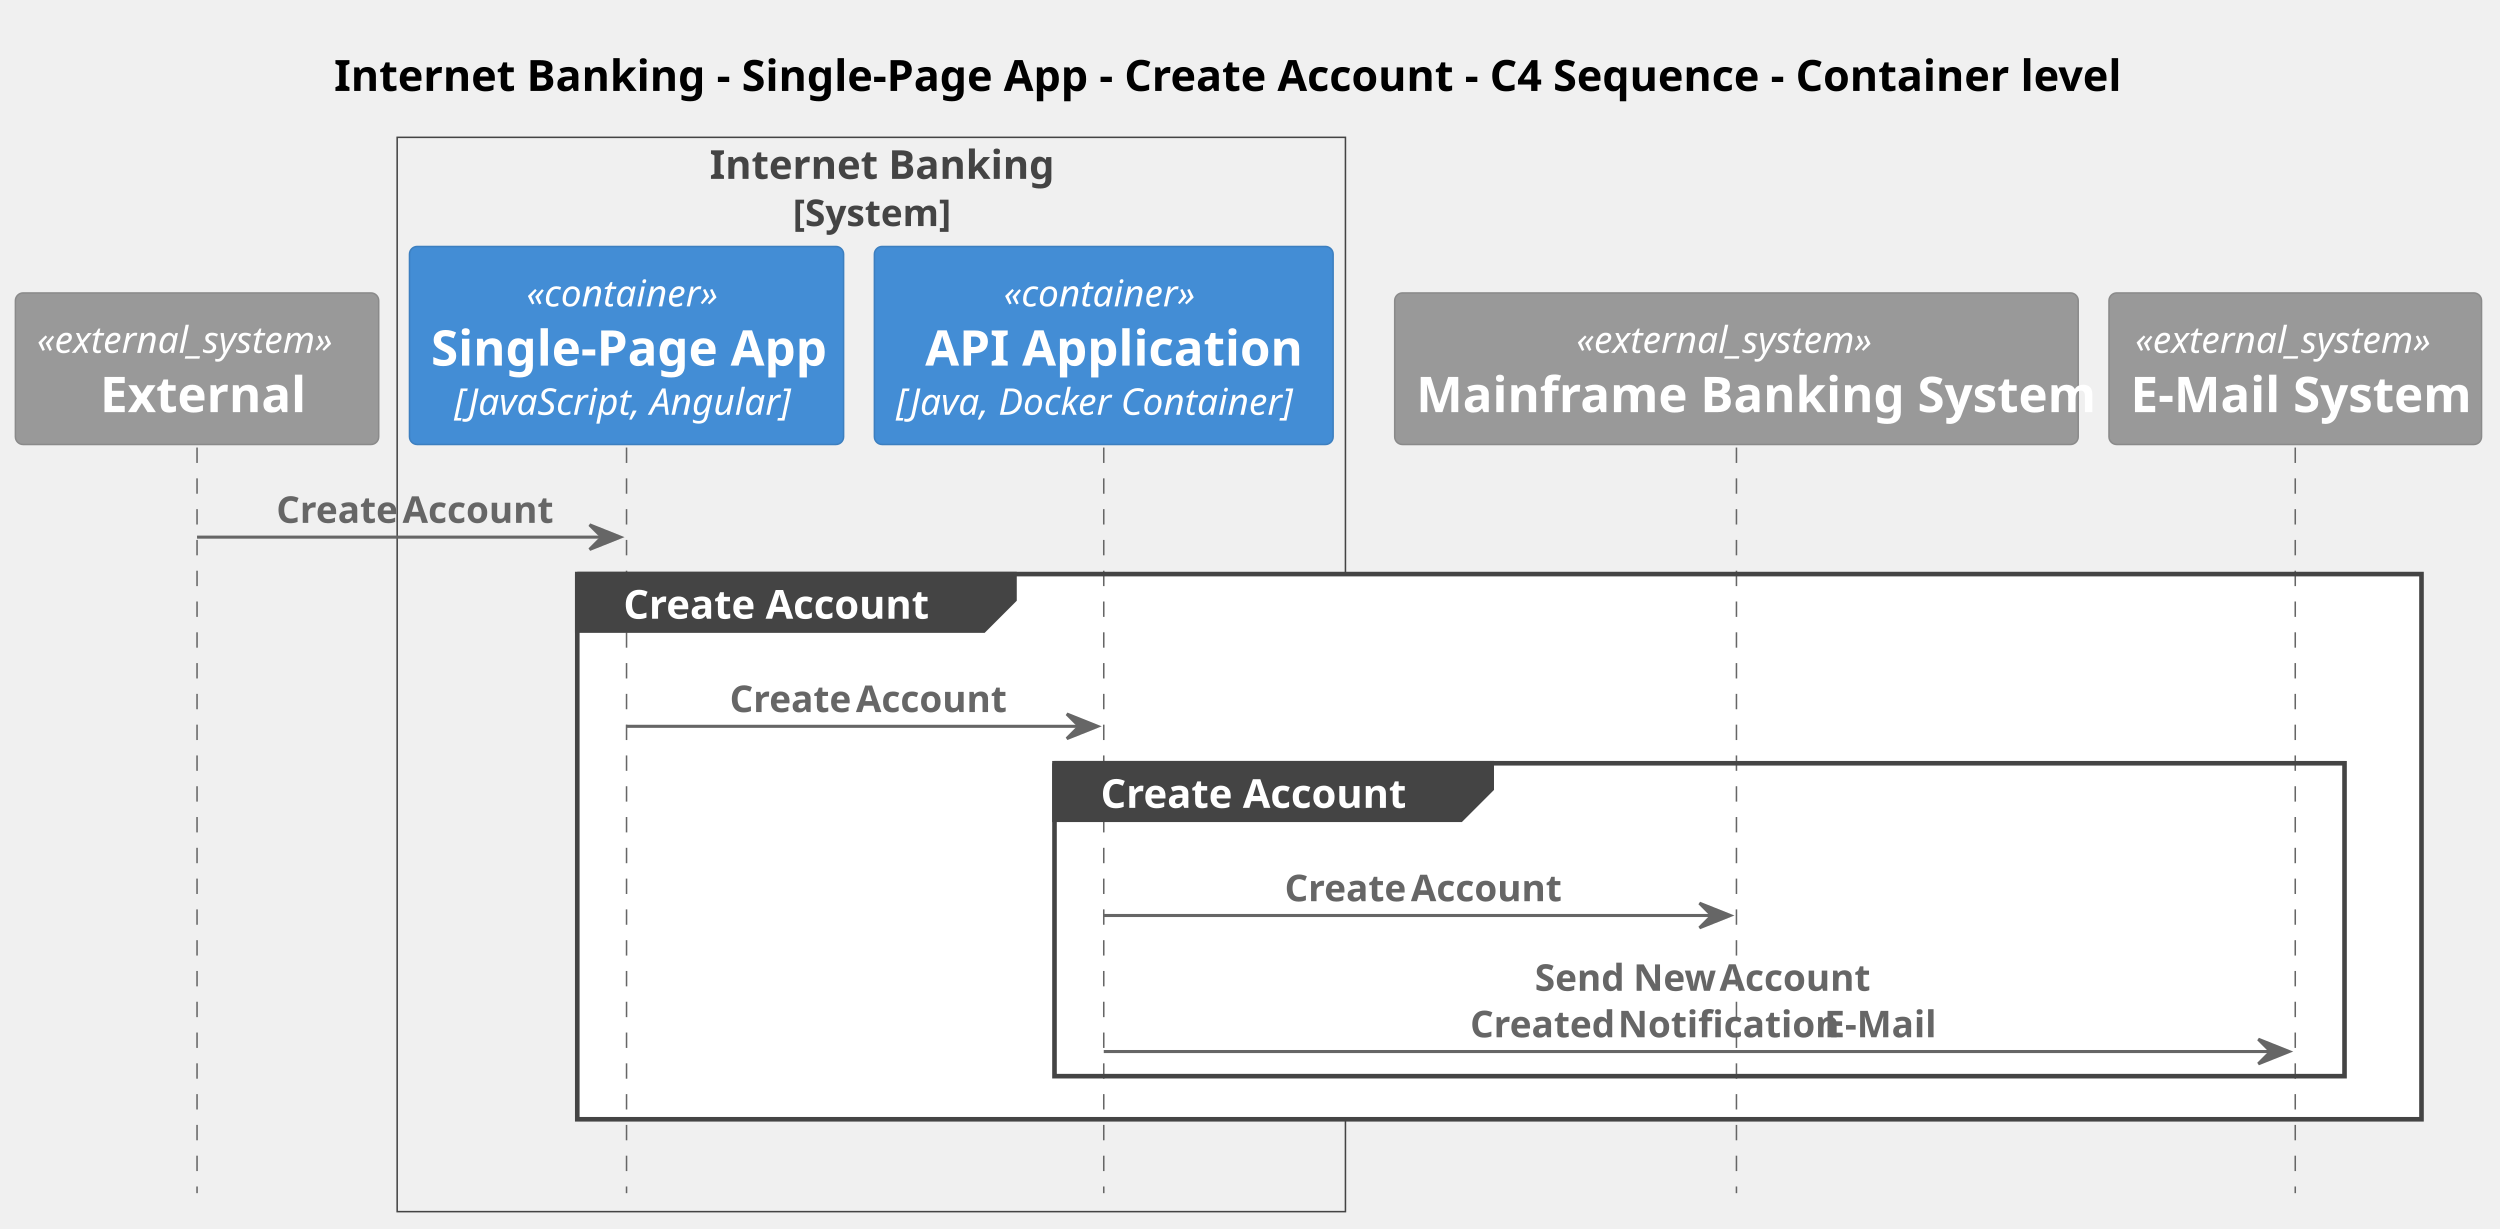
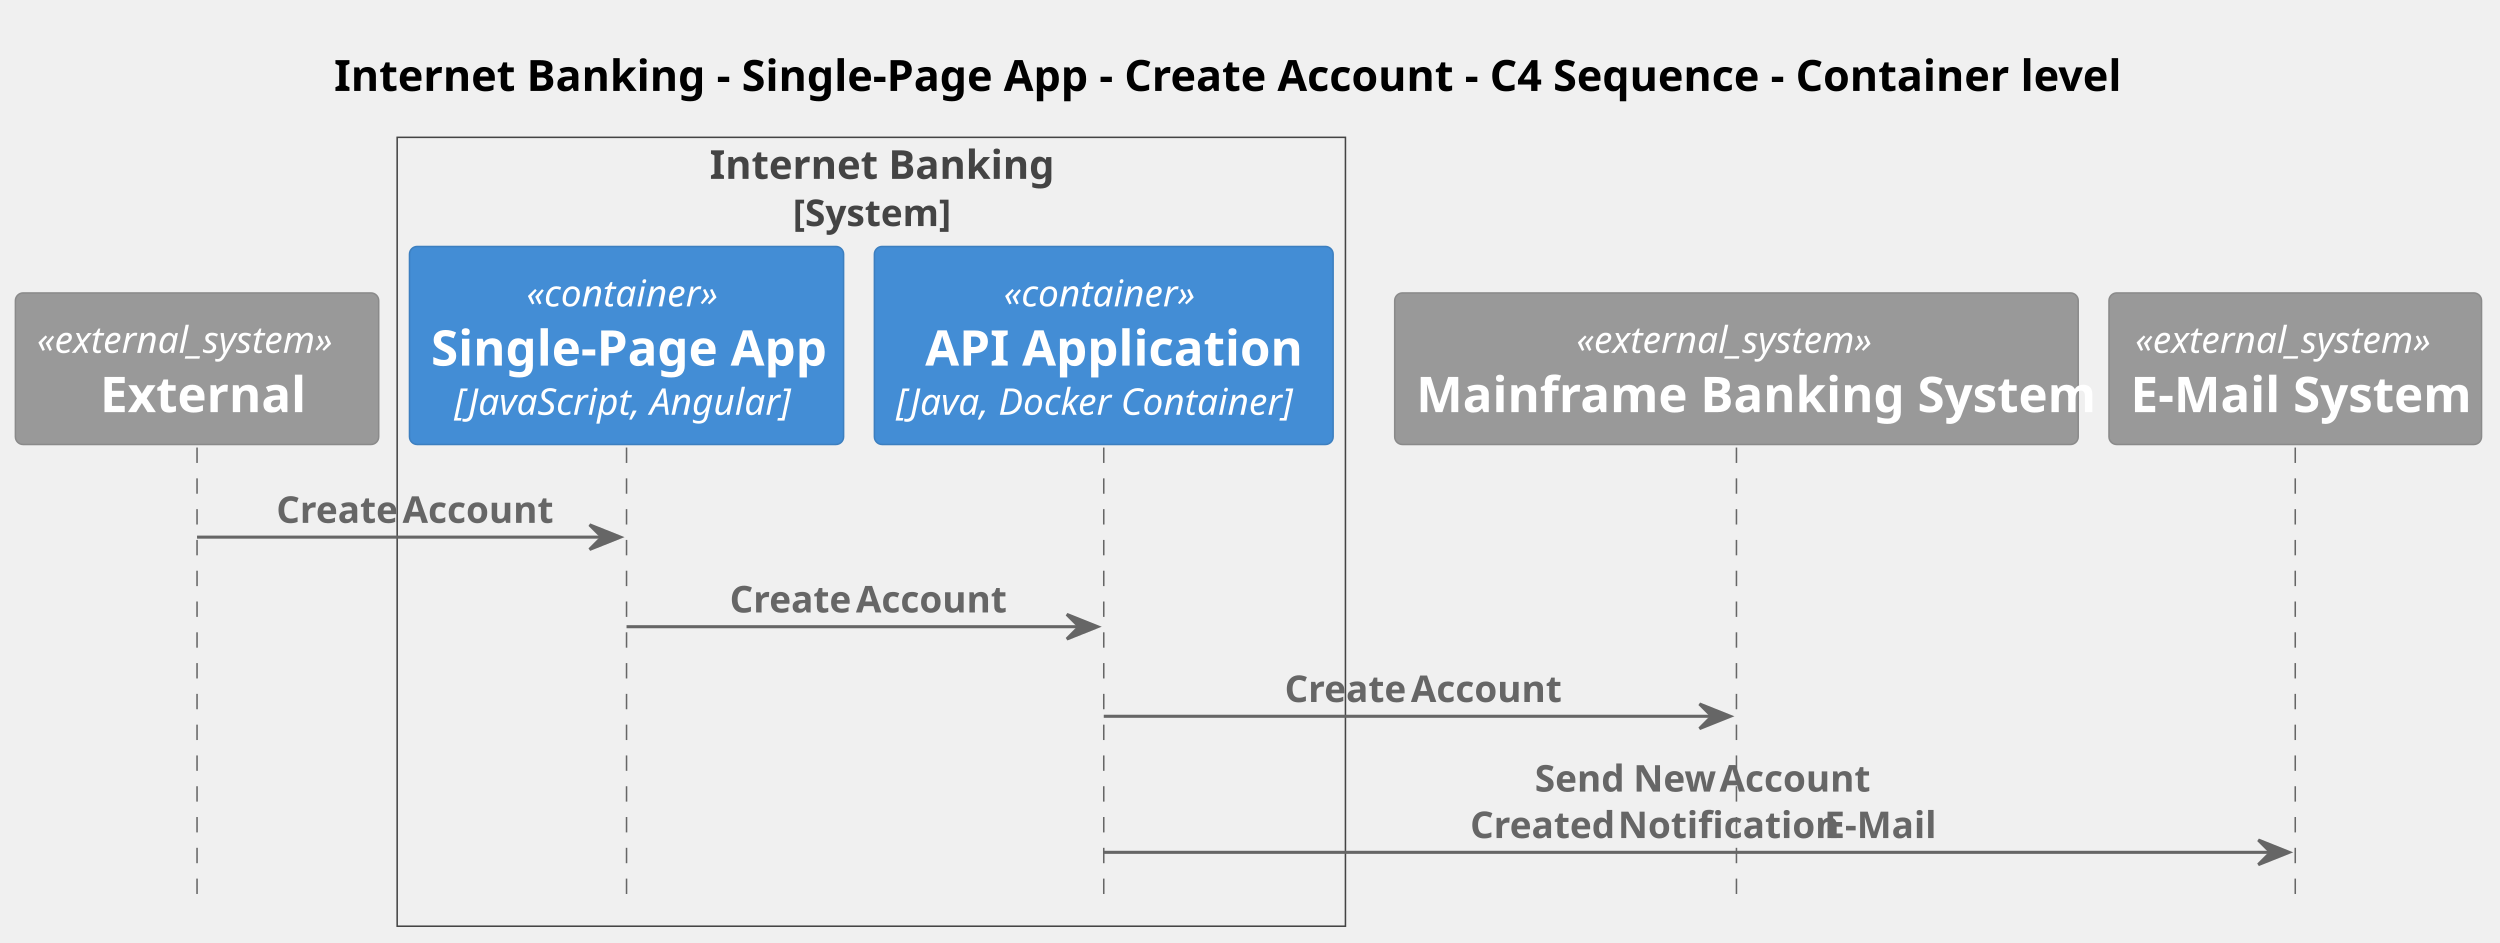
- <svg xmlns="http://www.w3.org/2000/svg" contentStyleType="text/css" height="399px" preserveAspectRatio="none" style="width:812px;height:399px;background:#FFFFFF;" version="1.1" viewBox="0 0 812 399" width="812px" zoomAndPan="magnify">
+ <svg xmlns="http://www.w3.org/2000/svg" contentStyleType="text/css" height="306px" preserveAspectRatio="none" style="width:812px;height:306px;background:#FFFFFF;" version="1.1" viewBox="0 0 812 306" width="812px" zoomAndPan="magnify">
  <defs />
  <g>
-     <rect fill="none" height="348.93" style="stroke:#444444;stroke-width:0.5;" width="308" x="129" y="44.609" />
+     <rect fill="none" height="256.227" style="stroke:#444444;stroke-width:0.5;" width="308" x="129" y="44.609" />
    <text fill="#444444" font-family="sans-serif" font-size="13" font-weight="bold" lengthAdjust="spacing" textLength="105" x="230.5" y="58.105">Internet Banking</text>
    <text fill="#444444" font-family="sans-serif" font-size="12" font-weight="bold" lengthAdjust="spacing" textLength="51" x="257.5" y="73.418">[System]</text>
    <text fill="#000000" font-family="sans-serif" font-size="14" font-weight="bold" lengthAdjust="spacing" textLength="593" x="108.5" y="29.533">Internet Banking - Single-Page App - Create Account - C4 Sequence - Container level</text>
-     <rect fill="#FFFFFF" height="177.078" style="stroke:#FFFFFF;stroke-width:1.0;" width="599" x="187.5" y="186.461" />
-     <rect fill="#FFFFFF" height="101.633" style="stroke:#FFFFFF;stroke-width:1.0;" width="419" x="342.5" y="247.906" />
-     <line style="stroke:#666666;stroke-width:0.5;stroke-dasharray:5.0,5.0;" x1="64" x2="64" y1="145.367" y2="387.539" />
-     <line style="stroke:#666666;stroke-width:0.5;stroke-dasharray:5.0,5.0;" x1="203.5" x2="203.5" y1="145.367" y2="387.539" />
-     <line style="stroke:#666666;stroke-width:0.5;stroke-dasharray:5.0,5.0;" x1="358.5" x2="358.5" y1="145.367" y2="387.539" />
-     <line style="stroke:#666666;stroke-width:0.5;stroke-dasharray:5.0,5.0;" x1="564" x2="564" y1="145.367" y2="387.539" />
-     <line style="stroke:#666666;stroke-width:0.5;stroke-dasharray:5.0,5.0;" x1="745.5" x2="745.5" y1="145.367" y2="387.539" />
+     <line style="stroke:#666666;stroke-width:0.5;stroke-dasharray:5.0,5.0;" x1="64" x2="64" y1="145.367" y2="294.836" />
+     <line style="stroke:#666666;stroke-width:0.5;stroke-dasharray:5.0,5.0;" x1="203.5" x2="203.5" y1="145.367" y2="294.836" />
+     <line style="stroke:#666666;stroke-width:0.5;stroke-dasharray:5.0,5.0;" x1="358.5" x2="358.5" y1="145.367" y2="294.836" />
+     <line style="stroke:#666666;stroke-width:0.5;stroke-dasharray:5.0,5.0;" x1="564" x2="564" y1="145.367" y2="294.836" />
+     <line style="stroke:#666666;stroke-width:0.5;stroke-dasharray:5.0,5.0;" x1="745.5" x2="745.5" y1="145.367" y2="294.836" />
    <rect fill="#999999" height="49.219" rx="2.5" ry="2.5" style="stroke:#8A8A8A;stroke-width:0.5;" width="118" x="5" y="95.148" />
    <text fill="#FFFFFF" font-family="sans-serif" font-size="12" font-style="italic" lengthAdjust="spacing" textLength="104" x="12" y="114.606">«external_system»</text>
    <text fill="#FFFFFF" font-family="sans-serif" font-size="16" font-weight="bold" lengthAdjust="spacing" textLength="63" x="32.5" y="133.852">External</text>
    <rect fill="#438DD5" height="64.312" rx="2.5" ry="2.5" style="stroke:#3C7FC0;stroke-width:0.5;" width="141" x="133" y="80.055" />
    <text fill="#FFFFFF" font-family="sans-serif" font-size="12" font-style="italic" lengthAdjust="spacing" textLength="65" x="171" y="99.512">«container»</text>
    <text fill="#FFFFFF" font-family="sans-serif" font-size="16" font-weight="bold" lengthAdjust="spacing" textLength="127" x="140" y="118.758">Single-Page App</text>
    <text fill="#FFFFFF" font-family="sans-serif" font-size="12" font-style="italic" lengthAdjust="spacing" textLength="112" x="147.5" y="134.731">[JavaScript, Angular]</text>
    <rect fill="#438DD5" height="64.312" rx="2.5" ry="2.5" style="stroke:#3C7FC0;stroke-width:0.5;" width="149" x="284" y="80.055" />
    <text fill="#FFFFFF" font-family="sans-serif" font-size="12" font-style="italic" lengthAdjust="spacing" textLength="65" x="326" y="99.512">«container»</text>
    <text fill="#FFFFFF" font-family="sans-serif" font-size="16" font-weight="bold" lengthAdjust="spacing" textLength="116" x="300.5" y="118.758">API Application</text>
    <text fill="#FFFFFF" font-family="sans-serif" font-size="12" font-style="italic" lengthAdjust="spacing" textLength="135" x="291" y="134.731">[Java, Docker Container]</text>
    <rect fill="#999999" height="49.219" rx="2.5" ry="2.5" style="stroke:#8A8A8A;stroke-width:0.5;" width="222" x="453" y="95.148" />
    <text fill="#FFFFFF" font-family="sans-serif" font-size="12" font-style="italic" lengthAdjust="spacing" textLength="104" x="512" y="114.606">«external_system»</text>
    <text fill="#FFFFFF" font-family="sans-serif" font-size="16" font-weight="bold" lengthAdjust="spacing" textLength="208" x="460" y="133.852">Mainframe Banking System</text>
    <rect fill="#999999" height="49.219" rx="2.5" ry="2.5" style="stroke:#8A8A8A;stroke-width:0.5;" width="121" x="685" y="95.148" />
    <text fill="#FFFFFF" font-family="sans-serif" font-size="12" font-style="italic" lengthAdjust="spacing" textLength="104" x="693.5" y="114.606">«external_system»</text>
    <text fill="#FFFFFF" font-family="sans-serif" font-size="16" font-weight="bold" lengthAdjust="spacing" textLength="107" x="692" y="133.852">E-Mail System</text>
    <polygon fill="#666666" points="191.5,170.461,201.5,174.461,191.5,178.461,195.5,174.461" style="stroke:#666666;stroke-width:1.0;" />
    <line style="stroke:#666666;stroke-width:1.0;" x1="64" x2="197.5" y1="174.461" y2="174.461" />
    <text fill="#666666" font-family="sans-serif" font-size="12" font-weight="bold" lengthAdjust="spacing" textLength="38" x="89.75" y="169.824">Create</text>
    <text fill="#666666" font-family="sans-serif" font-size="12" font-weight="bold" lengthAdjust="spacing" textLength="3" x="127.75" y="169.824"> </text>
    <text fill="#666666" font-family="sans-serif" font-size="12" font-weight="bold" lengthAdjust="spacing" textLength="47" x="130.75" y="169.824">Account</text>
-     <path d="M187.5,186.461 L329.5,186.461 L329.5,194.812 L319.5,204.812 L187.5,204.812 L187.5,186.461 " fill="#444444" style="stroke:#444444;stroke-width:1.5;" />
-     <rect fill="none" height="177.078" style="stroke:#444444;stroke-width:1.5;" width="599" x="187.5" y="186.461" />
-     <text fill="#FFFFFF" font-family="sans-serif" font-size="13" font-weight="bold" lengthAdjust="spacing" textLength="97" x="202.5" y="200.956">Create Account</text>
-     <polygon fill="#666666" points="346.5,231.906,356.5,235.906,346.5,239.906,350.5,235.906" style="stroke:#666666;stroke-width:1.0;" />
-     <line style="stroke:#666666;stroke-width:1.0;" x1="203.5" x2="352.5" y1="235.906" y2="235.906" />
-     <text fill="#666666" font-family="sans-serif" font-size="12" font-weight="bold" lengthAdjust="spacing" textLength="38" x="237" y="231.269">Create</text>
-     <text fill="#666666" font-family="sans-serif" font-size="12" font-weight="bold" lengthAdjust="spacing" textLength="3" x="275" y="231.269"> </text>
-     <text fill="#666666" font-family="sans-serif" font-size="12" font-weight="bold" lengthAdjust="spacing" textLength="47" x="278" y="231.269">Account</text>
-     <path d="M342.5,247.906 L484.5,247.906 L484.5,256.258 L474.5,266.258 L342.5,266.258 L342.5,247.906 " fill="#444444" style="stroke:#444444;stroke-width:1.5;" />
-     <rect fill="none" height="101.633" style="stroke:#444444;stroke-width:1.5;" width="419" x="342.5" y="247.906" />
-     <text fill="#FFFFFF" font-family="sans-serif" font-size="13" font-weight="bold" lengthAdjust="spacing" textLength="97" x="357.5" y="262.401">Create Account</text>
-     <polygon fill="#666666" points="552,293.352,562,297.352,552,301.352,556,297.352" style="stroke:#666666;stroke-width:1.0;" />
-     <line style="stroke:#666666;stroke-width:1.0;" x1="358.5" x2="558" y1="297.352" y2="297.352" />
-     <text fill="#666666" font-family="sans-serif" font-size="12" font-weight="bold" lengthAdjust="spacing" textLength="38" x="417.25" y="292.715">Create</text>
-     <text fill="#666666" font-family="sans-serif" font-size="12" font-weight="bold" lengthAdjust="spacing" textLength="3" x="455.25" y="292.715"> </text>
-     <text fill="#666666" font-family="sans-serif" font-size="12" font-weight="bold" lengthAdjust="spacing" textLength="47" x="458.25" y="292.715">Account</text>
-     <polygon fill="#666666" points="733.5,337.539,743.5,341.539,733.5,345.539,737.5,341.539" style="stroke:#666666;stroke-width:1.0;" />
-     <line style="stroke:#666666;stroke-width:1.0;" x1="358.5" x2="739.5" y1="341.539" y2="341.539" />
-     <text fill="#666666" font-family="sans-serif" font-size="12" font-weight="bold" lengthAdjust="spacing" textLength="29" x="498.5" y="321.809">Send</text>
-     <text fill="#666666" font-family="sans-serif" font-size="12" font-weight="bold" lengthAdjust="spacing" textLength="3" x="527.5" y="321.809"> </text>
-     <text fill="#666666" font-family="sans-serif" font-size="12" font-weight="bold" lengthAdjust="spacing" textLength="25" x="530.5" y="321.809">New</text>
-     <text fill="#666666" font-family="sans-serif" font-size="12" font-weight="bold" lengthAdjust="spacing" textLength="3" x="555.5" y="321.809"> </text>
-     <text fill="#666666" font-family="sans-serif" font-size="12" font-weight="bold" lengthAdjust="spacing" textLength="47" x="558.5" y="321.809">Account</text>
-     <text fill="#666666" font-family="sans-serif" font-size="12" font-weight="bold" lengthAdjust="spacing" textLength="45" x="477.5" y="336.902">Created</text>
-     <text fill="#666666" font-family="sans-serif" font-size="12" font-weight="bold" lengthAdjust="spacing" textLength="3" x="522.5" y="336.902"> </text>
-     <text fill="#666666" font-family="sans-serif" font-size="12" font-weight="bold" lengthAdjust="spacing" textLength="64" x="525.5" y="336.902">Notification</text>
-     <text fill="#666666" font-family="sans-serif" font-size="12" font-weight="bold" lengthAdjust="spacing" textLength="3" x="589.5" y="336.902"> </text>
-     <text fill="#666666" font-family="sans-serif" font-size="12" font-weight="bold" lengthAdjust="spacing" textLength="34" x="592.5" y="336.902">E-Mail</text>
+     <polygon fill="#666666" points="346.5,199.555,356.5,203.555,346.5,207.555,350.5,203.555" style="stroke:#666666;stroke-width:1.0;" />
+     <line style="stroke:#666666;stroke-width:1.0;" x1="203.5" x2="352.5" y1="203.555" y2="203.555" />
+     <text fill="#666666" font-family="sans-serif" font-size="12" font-weight="bold" lengthAdjust="spacing" textLength="38" x="237" y="198.918">Create</text>
+     <text fill="#666666" font-family="sans-serif" font-size="12" font-weight="bold" lengthAdjust="spacing" textLength="3" x="275" y="198.918"> </text>
+     <text fill="#666666" font-family="sans-serif" font-size="12" font-weight="bold" lengthAdjust="spacing" textLength="47" x="278" y="198.918">Account</text>
+     <polygon fill="#666666" points="552,228.648,562,232.648,552,236.648,556,232.648" style="stroke:#666666;stroke-width:1.0;" />
+     <line style="stroke:#666666;stroke-width:1.0;" x1="358.5" x2="558" y1="232.648" y2="232.648" />
+     <text fill="#666666" font-family="sans-serif" font-size="12" font-weight="bold" lengthAdjust="spacing" textLength="38" x="417.25" y="228.012">Create</text>
+     <text fill="#666666" font-family="sans-serif" font-size="12" font-weight="bold" lengthAdjust="spacing" textLength="3" x="455.25" y="228.012"> </text>
+     <text fill="#666666" font-family="sans-serif" font-size="12" font-weight="bold" lengthAdjust="spacing" textLength="47" x="458.25" y="228.012">Account</text>
+     <polygon fill="#666666" points="733.5,272.836,743.5,276.836,733.5,280.836,737.5,276.836" style="stroke:#666666;stroke-width:1.0;" />
+     <line style="stroke:#666666;stroke-width:1.0;" x1="358.5" x2="739.5" y1="276.836" y2="276.836" />
+     <text fill="#666666" font-family="sans-serif" font-size="12" font-weight="bold" lengthAdjust="spacing" textLength="29" x="498.5" y="257.106">Send</text>
+     <text fill="#666666" font-family="sans-serif" font-size="12" font-weight="bold" lengthAdjust="spacing" textLength="3" x="527.5" y="257.106"> </text>
+     <text fill="#666666" font-family="sans-serif" font-size="12" font-weight="bold" lengthAdjust="spacing" textLength="25" x="530.5" y="257.106">New</text>
+     <text fill="#666666" font-family="sans-serif" font-size="12" font-weight="bold" lengthAdjust="spacing" textLength="3" x="555.5" y="257.106"> </text>
+     <text fill="#666666" font-family="sans-serif" font-size="12" font-weight="bold" lengthAdjust="spacing" textLength="47" x="558.5" y="257.106">Account</text>
+     <text fill="#666666" font-family="sans-serif" font-size="12" font-weight="bold" lengthAdjust="spacing" textLength="45" x="477.5" y="272.199">Created</text>
+     <text fill="#666666" font-family="sans-serif" font-size="12" font-weight="bold" lengthAdjust="spacing" textLength="3" x="522.5" y="272.199"> </text>
+     <text fill="#666666" font-family="sans-serif" font-size="12" font-weight="bold" lengthAdjust="spacing" textLength="64" x="525.5" y="272.199">Notification</text>
+     <text fill="#666666" font-family="sans-serif" font-size="12" font-weight="bold" lengthAdjust="spacing" textLength="3" x="589.5" y="272.199"> </text>
+     <text fill="#666666" font-family="sans-serif" font-size="12" font-weight="bold" lengthAdjust="spacing" textLength="34" x="592.5" y="272.199">E-Mail</text>
  </g>
</svg>
